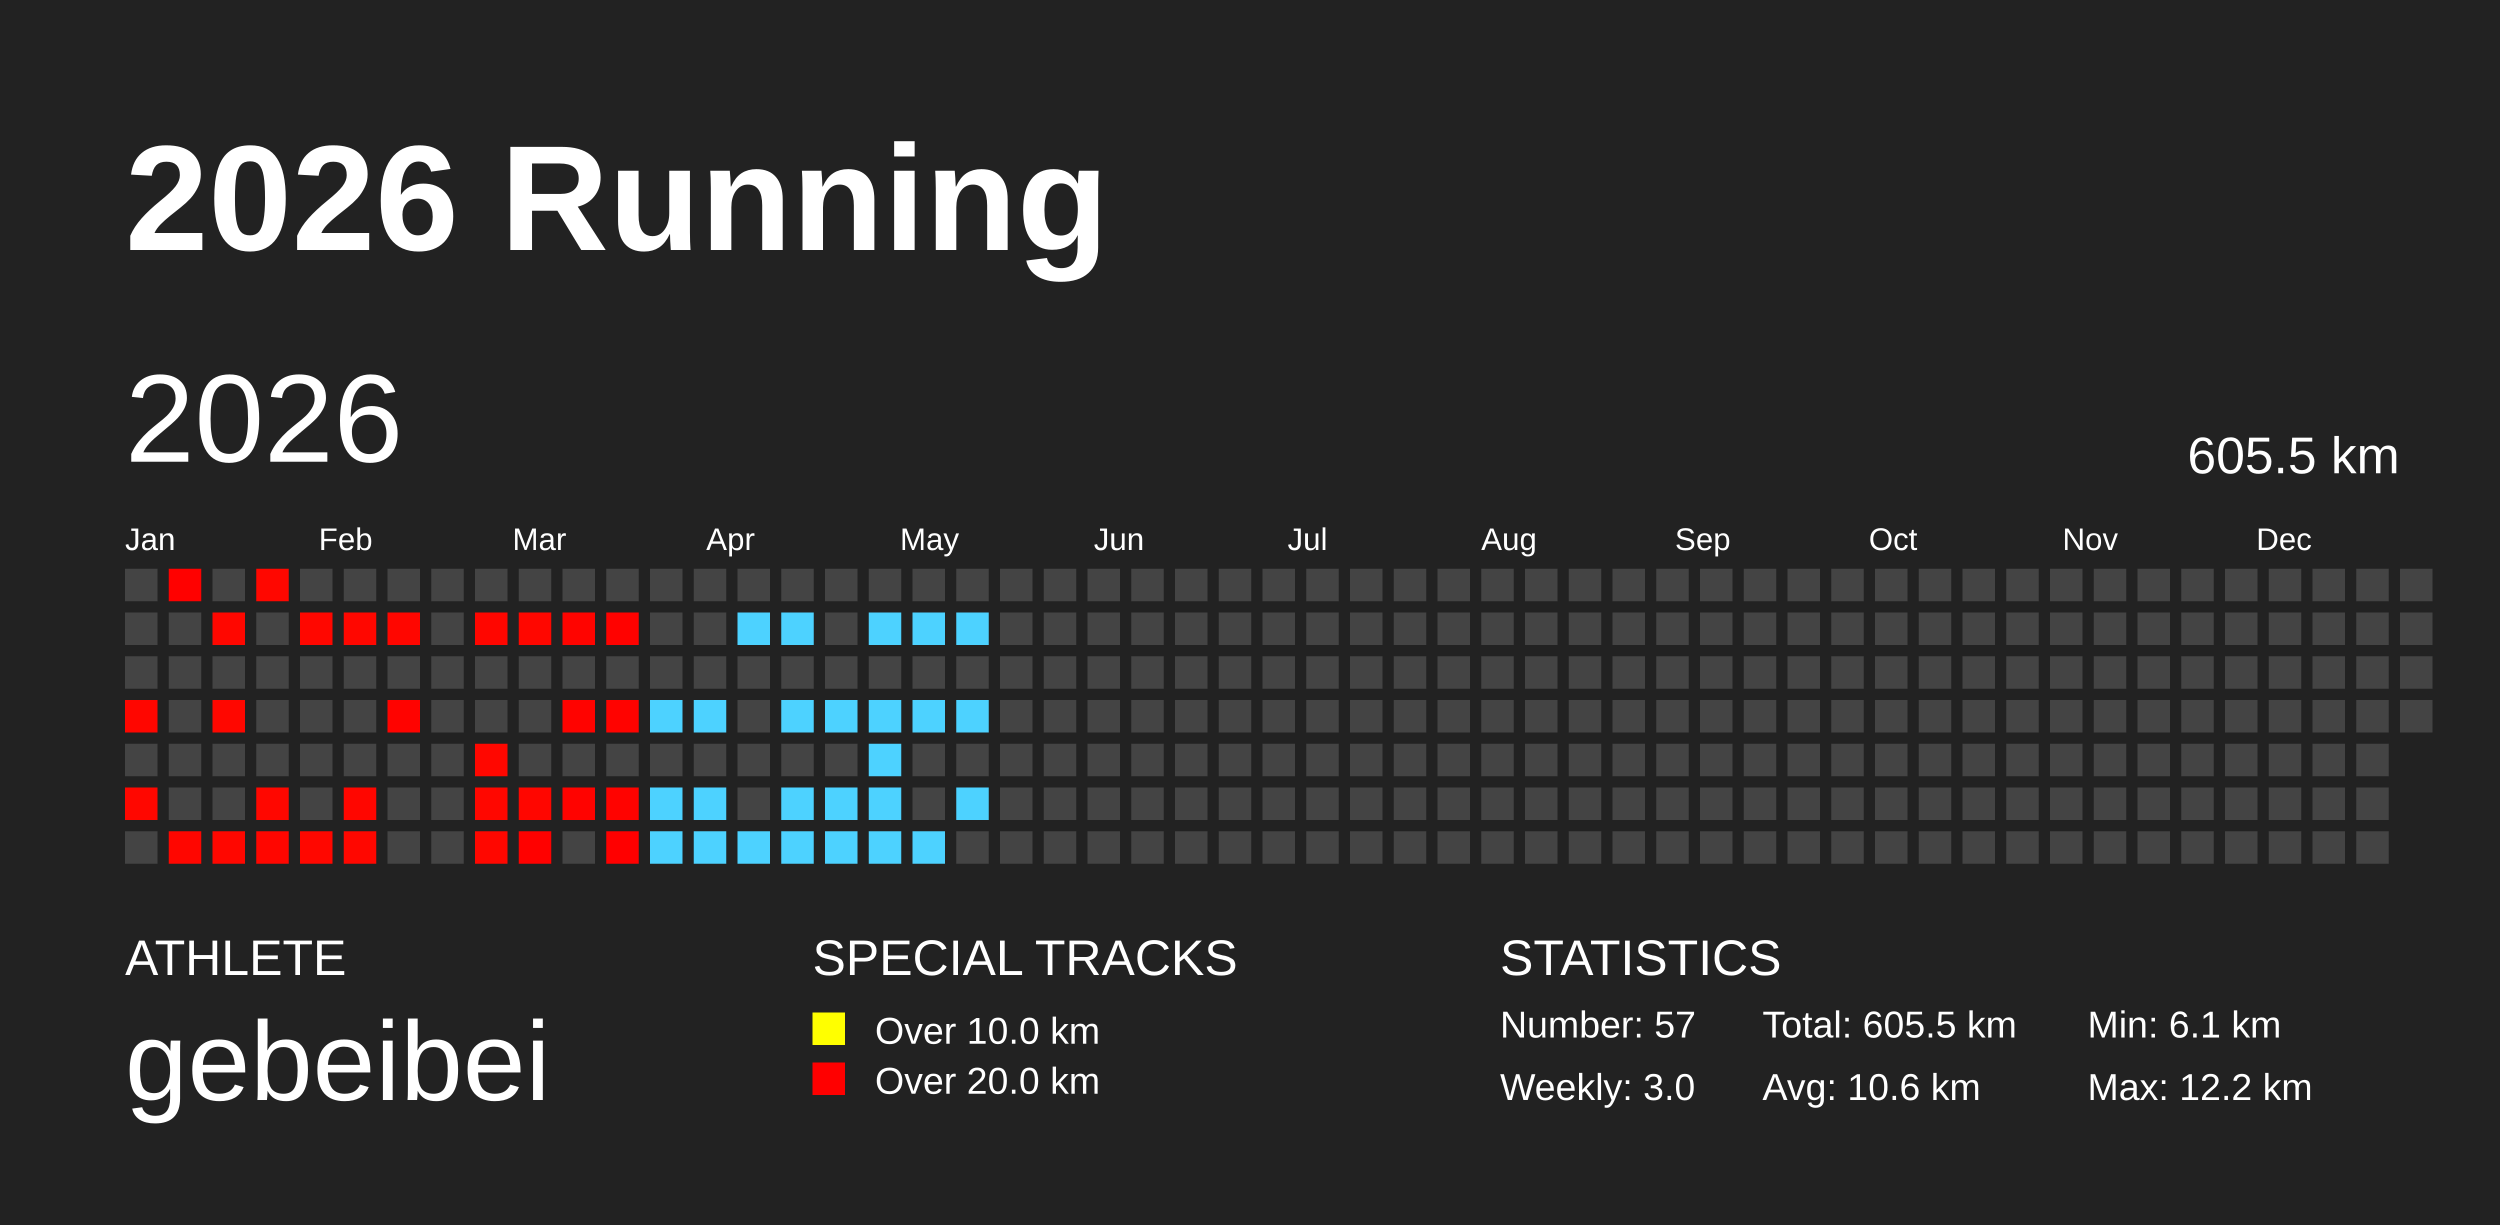
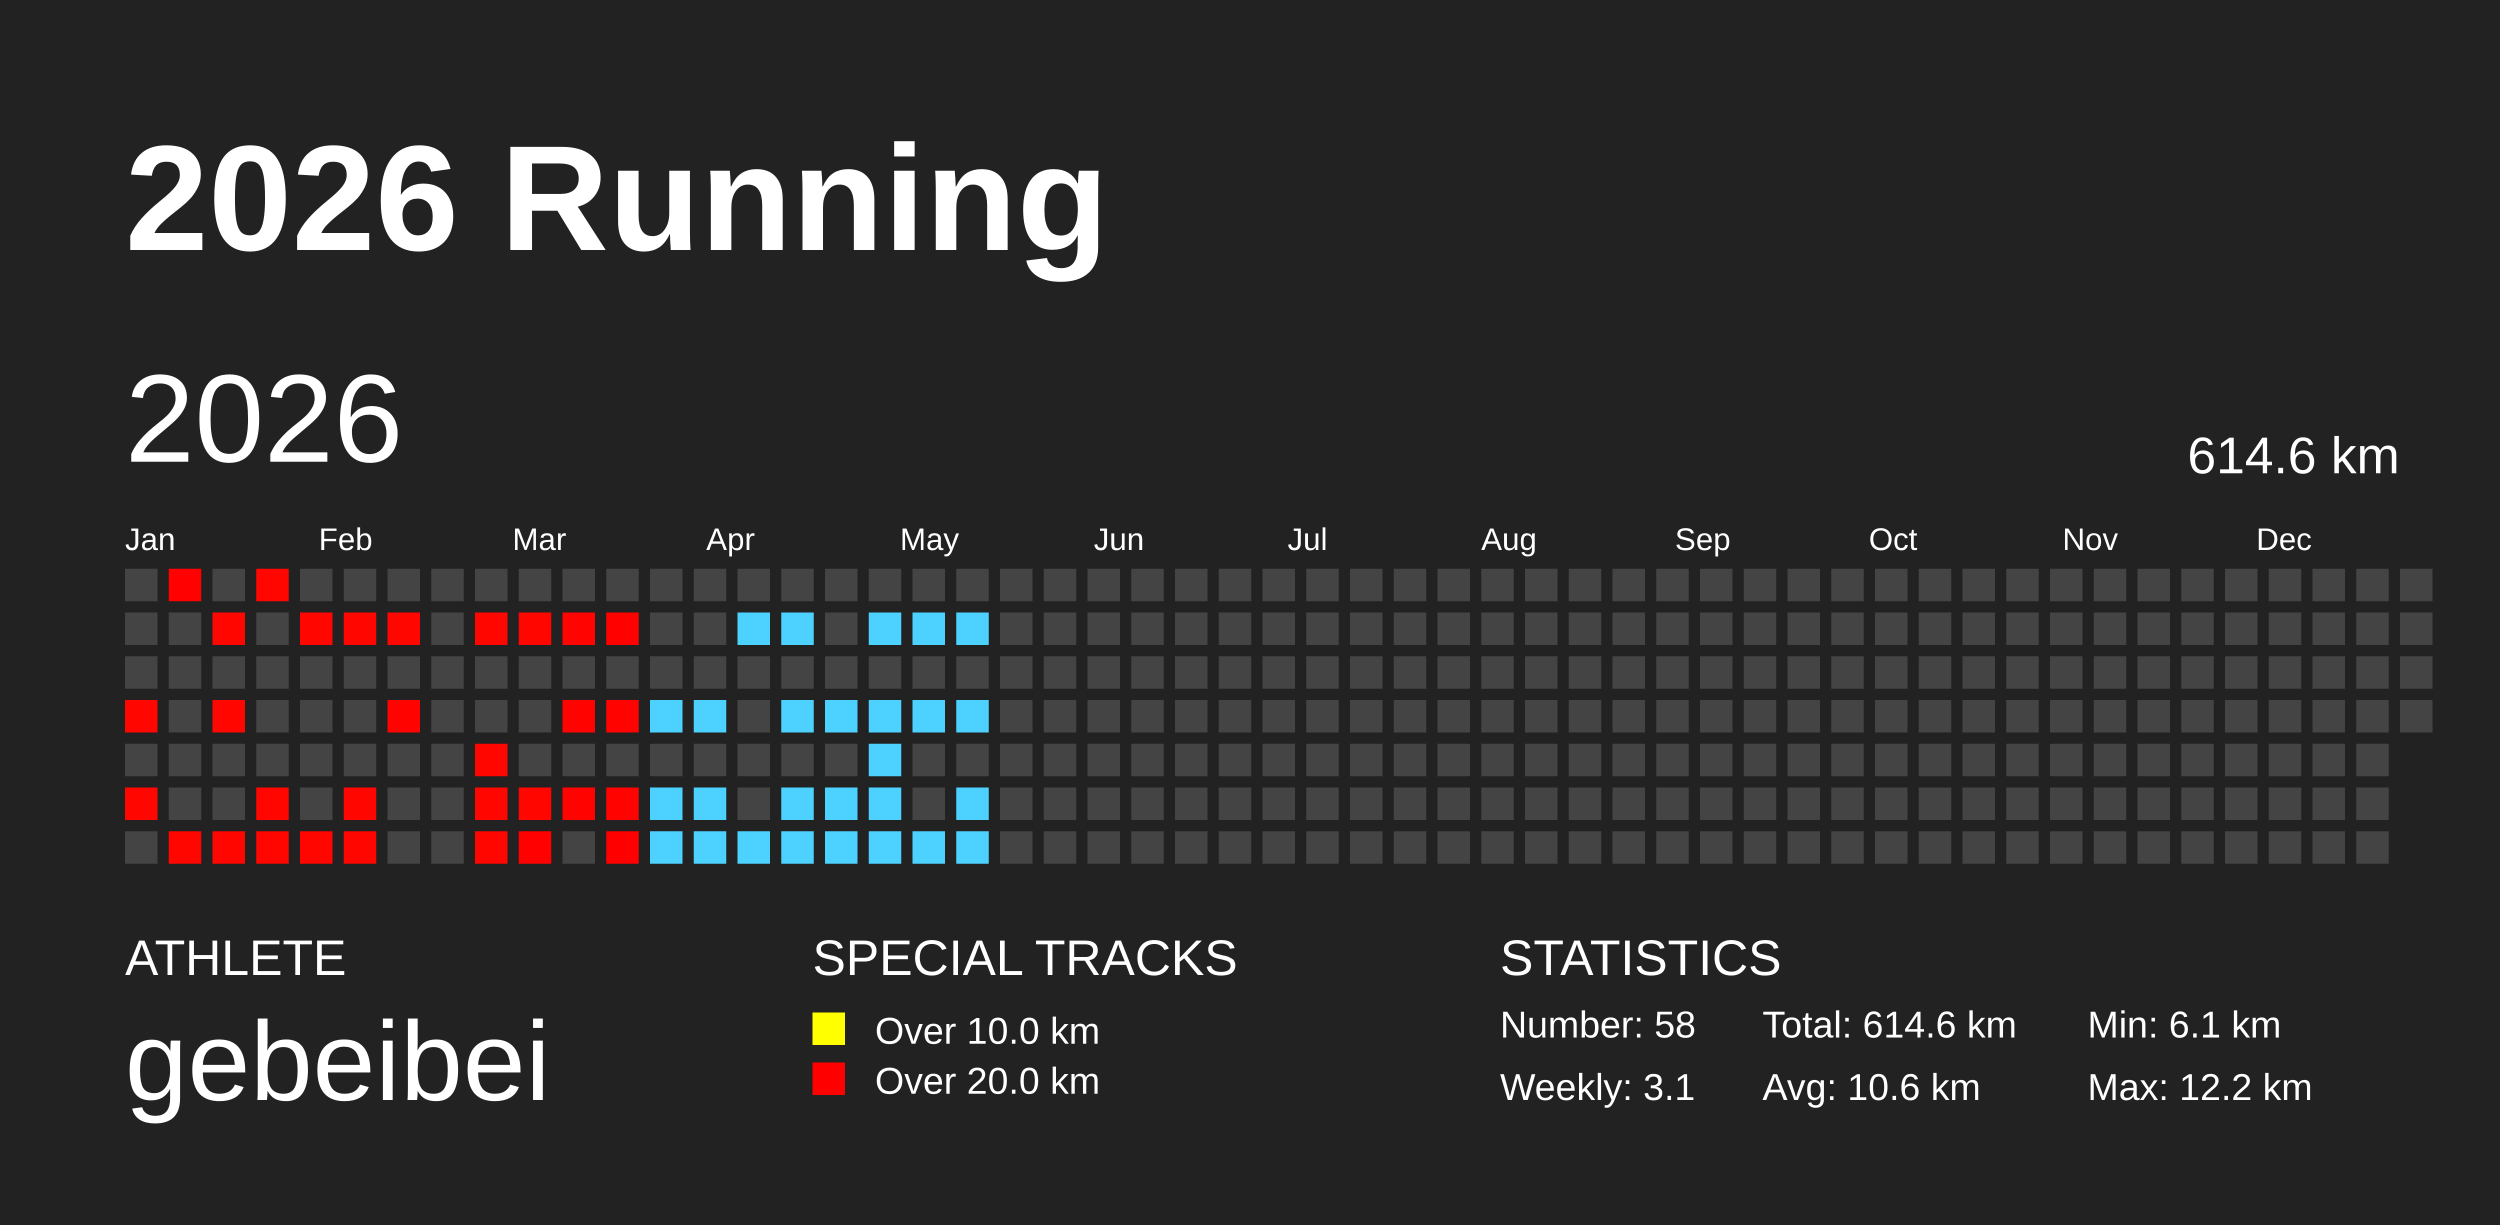
<svg xmlns="http://www.w3.org/2000/svg" baseProfile="full" height="98mm" version="1.1" viewBox="0,0,200,98" width="200mm">
  <defs />
  <rect fill="#222222" height="98" width="200" x="0" y="0" />
  <text fill="#FFFFFF" style="font-size:12px; font-family:Arial; font-weight:bold;" x="10" y="20">2026 Running</text>
  <text fill="#FFFFFF" style="font-size:4px; font-family:Arial" x="10" y="78">ATHLETE</text>
  <text fill="#FFFFFF" style="font-size:9px; font-family:Arial" x="10" y="88">gebeibei</text>
  <text fill="#FFFFFF" style="font-size:4px; font-family:Arial" x="65" y="78">SPECIAL TRACKS</text>
  <rect fill="yellow" height="2.6" width="2.6" x="65" y="81" />
  <text fill="#FFFFFF" style="font-size:3px; font-family:Arial" x="70" y="83.5">Over 10.0 km</text>
  <rect fill="red" height="2.6" width="2.6" x="65" y="85" />
  <text fill="#FFFFFF" style="font-size:3px; font-family:Arial" x="70" y="87.5">Over 20.0 km</text>
  <text fill="#FFFFFF" style="font-size:4px; font-family:Arial" x="120" y="78">STATISTICS</text>
-   <text fill="#FFFFFF" style="font-size:3px; font-family:Arial" x="120" y="83">Number: 57</text>
-   <text fill="#FFFFFF" style="font-size:3px; font-family:Arial" x="120" y="88">Weekly: 3.0</text>
-   <text fill="#FFFFFF" style="font-size:3px; font-family:Arial" x="141" y="83">Total: 605.5 km</text>
+   <text fill="#FFFFFF" style="font-size:3px; font-family:Arial" x="120" y="83">Number: 58</text>
+   <text fill="#FFFFFF" style="font-size:3px; font-family:Arial" x="120" y="88">Weekly: 3.1</text>
+   <text fill="#FFFFFF" style="font-size:3px; font-family:Arial" x="141" y="83">Total: 614.6 km</text>
  <text fill="#FFFFFF" style="font-size:3px; font-family:Arial" x="141" y="88">Avg: 10.6 km</text>
  <text fill="#FFFFFF" style="font-size:3px; font-family:Arial" x="167" y="83">Min: 6.1 km</text>
  <text fill="#FFFFFF" style="font-size:3px; font-family:Arial" x="167" y="88">Max: 12.2 km</text>
  <text dominant-baseline="hanging" fill="#FFFFFF" style="font-size:10.0px; font-family:Arial;" x="10" y="30">2026</text>
-   <text dominant-baseline="hanging" fill="#FFFFFF" style="font-size:4.125px; font-family:Arial;" x="175" y="35">605.5 km</text>
+   <text dominant-baseline="hanging" fill="#FFFFFF" style="font-size:4.125px; font-family:Arial;" x="175" y="35">614.6 km</text>
  <text fill="#FFFFFF" style="font-size:2.5px; font-family:Arial" x="10.0" y="44">Jan</text>
  <text fill="#FFFFFF" style="font-size:2.5px; font-family:Arial" x="25.5" y="44">Feb</text>
  <text fill="#FFFFFF" style="font-size:2.5px; font-family:Arial" x="41.0" y="44">Mar</text>
  <text fill="#FFFFFF" style="font-size:2.5px; font-family:Arial" x="56.5" y="44">Apr</text>
  <text fill="#FFFFFF" style="font-size:2.5px; font-family:Arial" x="72.0" y="44">May</text>
  <text fill="#FFFFFF" style="font-size:2.5px; font-family:Arial" x="87.5" y="44">Jun</text>
  <text fill="#FFFFFF" style="font-size:2.5px; font-family:Arial" x="103.0" y="44">Jul</text>
  <text fill="#FFFFFF" style="font-size:2.5px; font-family:Arial" x="118.5" y="44">Aug</text>
  <text fill="#FFFFFF" style="font-size:2.5px; font-family:Arial" x="134.0" y="44">Sep</text>
  <text fill="#FFFFFF" style="font-size:2.5px; font-family:Arial" x="149.5" y="44">Oct</text>
  <text fill="#FFFFFF" style="font-size:2.5px; font-family:Arial" x="165.0" y="44">Nov</text>
  <text fill="#FFFFFF" style="font-size:2.5px; font-family:Arial" x="180.5" y="44">Dec</text>
  <rect fill="#444444" height="2.6" width="2.6" x="10.0" y="45.5" />
  <rect fill="#444444" height="2.6" width="2.6" x="10.0" y="49.0" />
  <rect fill="#444444" height="2.6" width="2.6" x="10.0" y="52.5" />
  <rect fill="#ff0600" height="2.6" width="2.6" x="10.0" y="56.0" />
  <rect fill="#444444" height="2.6" width="2.6" x="10.0" y="59.5" />
  <rect fill="#ff0700" height="2.6" width="2.6" x="10.0" y="63.0" />
  <rect fill="#444444" height="2.6" width="2.6" x="10.0" y="66.5" />
  <rect fill="#ff0100" height="2.6" width="2.6" x="13.5" y="45.5" />
  <rect fill="#444444" height="2.6" width="2.6" x="13.5" y="49.0" />
  <rect fill="#444444" height="2.6" width="2.6" x="13.5" y="52.5" />
  <rect fill="#444444" height="2.6" width="2.6" x="13.5" y="56.0" />
  <rect fill="#444444" height="2.6" width="2.6" x="13.5" y="59.5" />
  <rect fill="#444444" height="2.6" width="2.6" x="13.5" y="63.0" />
  <rect fill="#ff0600" height="2.6" width="2.6" x="13.5" y="66.5" />
  <rect fill="#444444" height="2.6" width="2.6" x="17.0" y="45.5" />
  <rect fill="#ff0700" height="2.6" width="2.6" x="17.0" y="49.0" />
  <rect fill="#444444" height="2.6" width="2.6" x="17.0" y="52.5" />
  <rect fill="#ff0700" height="2.6" width="2.6" x="17.0" y="56.0" />
  <rect fill="#444444" height="2.6" width="2.6" x="17.0" y="59.5" />
  <rect fill="#444444" height="2.6" width="2.6" x="17.0" y="63.0" />
  <rect fill="#ff0700" height="2.6" width="2.6" x="17.0" y="66.5" />
  <rect fill="#ff0700" height="2.6" width="2.6" x="20.5" y="45.5" />
  <rect fill="#444444" height="2.6" width="2.6" x="20.5" y="49.0" />
  <rect fill="#444444" height="2.6" width="2.6" x="20.5" y="52.5" />
  <rect fill="#444444" height="2.6" width="2.6" x="20.5" y="56.0" />
  <rect fill="#444444" height="2.6" width="2.6" x="20.5" y="59.5" />
  <rect fill="#ff0700" height="2.6" width="2.6" x="20.5" y="63.0" />
  <rect fill="#ff0600" height="2.6" width="2.6" x="20.5" y="66.5" />
  <rect fill="#444444" height="2.6" width="2.6" x="24.0" y="45.5" />
  <rect fill="#ff0700" height="2.6" width="2.6" x="24.0" y="49.0" />
  <rect fill="#444444" height="2.6" width="2.6" x="24.0" y="52.5" />
  <rect fill="#444444" height="2.6" width="2.6" x="24.0" y="56.0" />
  <rect fill="#444444" height="2.6" width="2.6" x="24.0" y="59.5" />
  <rect fill="#444444" height="2.6" width="2.6" x="24.0" y="63.0" />
  <rect fill="#ff0700" height="2.6" width="2.6" x="24.0" y="66.5" />
  <rect fill="#444444" height="2.6" width="2.6" x="27.5" y="45.5" />
  <rect fill="#ff0700" height="2.6" width="2.6" x="27.5" y="49.0" />
  <rect fill="#444444" height="2.6" width="2.6" x="27.5" y="52.5" />
  <rect fill="#444444" height="2.6" width="2.6" x="27.5" y="56.0" />
  <rect fill="#444444" height="2.6" width="2.6" x="27.5" y="59.5" />
  <rect fill="#ff0600" height="2.6" width="2.6" x="27.5" y="63.0" />
  <rect fill="#ff0700" height="2.6" width="2.6" x="27.5" y="66.5" />
  <rect fill="#444444" height="2.6" width="2.6" x="31.0" y="45.5" />
  <rect fill="#ff0600" height="2.6" width="2.6" x="31.0" y="49.0" />
  <rect fill="#444444" height="2.6" width="2.6" x="31.0" y="52.5" />
  <rect fill="#ff0300" height="2.6" width="2.6" x="31.0" y="56.0" />
  <rect fill="#444444" height="2.6" width="2.6" x="31.0" y="59.5" />
  <rect fill="#444444" height="2.6" width="2.6" x="31.0" y="63.0" />
  <rect fill="#444444" height="2.6" width="2.6" x="31.0" y="66.5" />
  <rect fill="#444444" height="2.6" width="2.6" x="34.5" y="45.5" />
  <rect fill="#444444" height="2.6" width="2.6" x="34.5" y="49.0" />
  <rect fill="#444444" height="2.6" width="2.6" x="34.5" y="52.5" />
  <rect fill="#444444" height="2.6" width="2.6" x="34.5" y="56.0" />
  <rect fill="#444444" height="2.6" width="2.6" x="34.5" y="59.5" />
  <rect fill="#444444" height="2.6" width="2.6" x="34.5" y="63.0" />
  <rect fill="#444444" height="2.6" width="2.6" x="34.5" y="66.5" />
  <rect fill="#444444" height="2.6" width="2.6" x="38.0" y="45.5" />
  <rect fill="#ff0600" height="2.6" width="2.6" x="38.0" y="49.0" />
  <rect fill="#444444" height="2.6" width="2.6" x="38.0" y="52.5" />
  <rect fill="#444444" height="2.6" width="2.6" x="38.0" y="56.0" />
  <rect fill="#ff0700" height="2.6" width="2.6" x="38.0" y="59.5" />
  <rect fill="#ff0700" height="2.6" width="2.6" x="38.0" y="63.0" />
  <rect fill="#ff0700" height="2.6" width="2.6" x="38.0" y="66.5" />
  <rect fill="#444444" height="2.6" width="2.6" x="41.5" y="45.5" />
  <rect fill="#ff0700" height="2.6" width="2.6" x="41.5" y="49.0" />
  <rect fill="#444444" height="2.6" width="2.6" x="41.5" y="52.5" />
  <rect fill="#444444" height="2.6" width="2.6" x="41.5" y="56.0" />
  <rect fill="#444444" height="2.6" width="2.6" x="41.5" y="59.5" />
  <rect fill="#ff0600" height="2.6" width="2.6" x="41.5" y="63.0" />
  <rect fill="#ff0100" height="2.6" width="2.6" x="41.5" y="66.5" />
  <rect fill="#444444" height="2.6" width="2.6" x="45.0" y="45.5" />
  <rect fill="#ff0400" height="2.6" width="2.6" x="45.0" y="49.0" />
  <rect fill="#444444" height="2.6" width="2.6" x="45.0" y="52.5" />
  <rect fill="#ff0300" height="2.6" width="2.6" x="45.0" y="56.0" />
  <rect fill="#444444" height="2.6" width="2.6" x="45.0" y="59.5" />
  <rect fill="#ff0300" height="2.6" width="2.6" x="45.0" y="63.0" />
  <rect fill="#444444" height="2.6" width="2.6" x="45.0" y="66.5" />
  <rect fill="#444444" height="2.6" width="2.6" x="48.5" y="45.5" />
  <rect fill="#ff0200" height="2.6" width="2.6" x="48.5" y="49.0" />
  <rect fill="#444444" height="2.6" width="2.6" x="48.5" y="52.5" />
  <rect fill="#ff0300" height="2.6" width="2.6" x="48.5" y="56.0" />
  <rect fill="#444444" height="2.6" width="2.6" x="48.5" y="59.5" />
  <rect fill="#ff0300" height="2.6" width="2.6" x="48.5" y="63.0" />
  <rect fill="#ff0000" height="2.6" width="2.6" x="48.5" y="66.5" />
  <rect fill="#444444" height="2.6" width="2.6" x="52.0" y="45.5" />
  <rect fill="#444444" height="2.6" width="2.6" x="52.0" y="49.0" />
  <rect fill="#444444" height="2.6" width="2.6" x="52.0" y="52.5" />
  <rect fill="#4dd2ff" height="2.6" width="2.6" x="52.0" y="56.0" />
  <rect fill="#444444" height="2.6" width="2.6" x="52.0" y="59.5" />
  <rect fill="#4dd2ff" height="2.6" width="2.6" x="52.0" y="63.0" />
  <rect fill="#4dd2ff" height="2.6" width="2.6" x="52.0" y="66.5" />
  <rect fill="#444444" height="2.6" width="2.6" x="55.5" y="45.5" />
  <rect fill="#444444" height="2.6" width="2.6" x="55.5" y="49.0" />
  <rect fill="#444444" height="2.6" width="2.6" x="55.5" y="52.5" />
  <rect fill="#4dd2ff" height="2.6" width="2.6" x="55.5" y="56.0" />
  <rect fill="#444444" height="2.6" width="2.6" x="55.5" y="59.5" />
  <rect fill="#4dd2ff" height="2.6" width="2.6" x="55.5" y="63.0" />
  <rect fill="#4dd2ff" height="2.6" width="2.6" x="55.5" y="66.5" />
  <rect fill="#444444" height="2.6" width="2.6" x="59.0" y="45.5" />
  <rect fill="#4dd2ff" height="2.6" width="2.6" x="59.0" y="49.0" />
  <rect fill="#444444" height="2.6" width="2.6" x="59.0" y="52.5" />
  <rect fill="#444444" height="2.6" width="2.6" x="59.0" y="56.0" />
  <rect fill="#444444" height="2.6" width="2.6" x="59.0" y="59.5" />
  <rect fill="#444444" height="2.6" width="2.6" x="59.0" y="63.0" />
  <rect fill="#4dd2ff" height="2.6" width="2.6" x="59.0" y="66.5" />
  <rect fill="#444444" height="2.6" width="2.6" x="62.5" y="45.5" />
  <rect fill="#4dd2ff" height="2.6" width="2.6" x="62.5" y="49.0" />
  <rect fill="#444444" height="2.6" width="2.6" x="62.5" y="52.5" />
  <rect fill="#4dd2ff" height="2.6" width="2.6" x="62.5" y="56.0" />
  <rect fill="#444444" height="2.6" width="2.6" x="62.5" y="59.5" />
  <rect fill="#4dd2ff" height="2.6" width="2.6" x="62.5" y="63.0" />
  <rect fill="#4dd2ff" height="2.6" width="2.6" x="62.5" y="66.5" />
  <rect fill="#444444" height="2.6" width="2.6" x="66.0" y="45.5" />
  <rect fill="#444444" height="2.6" width="2.6" x="66.0" y="49.0" />
  <rect fill="#444444" height="2.6" width="2.6" x="66.0" y="52.5" />
  <rect fill="#4dd2ff" height="2.6" width="2.6" x="66.0" y="56.0" />
  <rect fill="#444444" height="2.6" width="2.6" x="66.0" y="59.5" />
  <rect fill="#4dd2ff" height="2.6" width="2.6" x="66.0" y="63.0" />
  <rect fill="#4dd2ff" height="2.6" width="2.6" x="66.0" y="66.5" />
  <rect fill="#444444" height="2.6" width="2.6" x="69.5" y="45.5" />
  <rect fill="#4dd2ff" height="2.6" width="2.6" x="69.5" y="49.0" />
  <rect fill="#444444" height="2.6" width="2.6" x="69.5" y="52.5" />
  <rect fill="#4dd2ff" height="2.6" width="2.6" x="69.5" y="56.0" />
  <rect fill="#4dd2ff" height="2.6" width="2.6" x="69.5" y="59.5" />
  <rect fill="#4dd2ff" height="2.6" width="2.6" x="69.5" y="63.0" />
  <rect fill="#4dd2ff" height="2.6" width="2.6" x="69.5" y="66.5" />
  <rect fill="#444444" height="2.6" width="2.6" x="73.0" y="45.5" />
  <rect fill="#4dd2ff" height="2.6" width="2.6" x="73.0" y="49.0" />
  <rect fill="#444444" height="2.6" width="2.6" x="73.0" y="52.5" />
  <rect fill="#4dd2ff" height="2.6" width="2.6" x="73.0" y="56.0" />
  <rect fill="#444444" height="2.6" width="2.6" x="73.0" y="59.5" />
  <rect fill="#444444" height="2.6" width="2.6" x="73.0" y="63.0" />
  <rect fill="#4dd2ff" height="2.6" width="2.6" x="73.0" y="66.5" />
  <rect fill="#444444" height="2.6" width="2.6" x="76.5" y="45.5" />
  <rect fill="#4dd2ff" height="2.6" width="2.6" x="76.5" y="49.0" />
  <rect fill="#444444" height="2.6" width="2.6" x="76.5" y="52.5" />
  <rect fill="#4dd2ff" height="2.6" width="2.6" x="76.5" y="56.0" />
  <rect fill="#444444" height="2.6" width="2.6" x="76.5" y="59.5" />
  <rect fill="#4dd2ff" height="2.6" width="2.6" x="76.5" y="63.0" />
-   <rect fill="#444444" height="2.6" width="2.6" x="76.5" y="66.5" />
+   <rect fill="#4dd2ff" height="2.6" width="2.6" x="76.5" y="66.5" />
  <rect fill="#444444" height="2.6" width="2.6" x="80.0" y="45.5" />
  <rect fill="#444444" height="2.6" width="2.6" x="80.0" y="49.0" />
  <rect fill="#444444" height="2.6" width="2.6" x="80.0" y="52.5" />
  <rect fill="#444444" height="2.6" width="2.6" x="80.0" y="56.0" />
  <rect fill="#444444" height="2.6" width="2.6" x="80.0" y="59.5" />
  <rect fill="#444444" height="2.6" width="2.6" x="80.0" y="63.0" />
  <rect fill="#444444" height="2.6" width="2.6" x="80.0" y="66.5" />
  <rect fill="#444444" height="2.6" width="2.6" x="83.5" y="45.5" />
  <rect fill="#444444" height="2.6" width="2.6" x="83.5" y="49.0" />
  <rect fill="#444444" height="2.6" width="2.6" x="83.5" y="52.5" />
  <rect fill="#444444" height="2.6" width="2.6" x="83.5" y="56.0" />
  <rect fill="#444444" height="2.6" width="2.6" x="83.5" y="59.5" />
  <rect fill="#444444" height="2.6" width="2.6" x="83.5" y="63.0" />
  <rect fill="#444444" height="2.6" width="2.6" x="83.5" y="66.5" />
  <rect fill="#444444" height="2.6" width="2.6" x="87.0" y="45.5" />
  <rect fill="#444444" height="2.6" width="2.6" x="87.0" y="49.0" />
  <rect fill="#444444" height="2.6" width="2.6" x="87.0" y="52.5" />
  <rect fill="#444444" height="2.6" width="2.6" x="87.0" y="56.0" />
  <rect fill="#444444" height="2.6" width="2.6" x="87.0" y="59.5" />
  <rect fill="#444444" height="2.6" width="2.6" x="87.0" y="63.0" />
  <rect fill="#444444" height="2.6" width="2.6" x="87.0" y="66.5" />
  <rect fill="#444444" height="2.6" width="2.6" x="90.5" y="45.5" />
  <rect fill="#444444" height="2.6" width="2.6" x="90.5" y="49.0" />
  <rect fill="#444444" height="2.6" width="2.6" x="90.5" y="52.5" />
  <rect fill="#444444" height="2.6" width="2.6" x="90.5" y="56.0" />
  <rect fill="#444444" height="2.6" width="2.6" x="90.5" y="59.5" />
  <rect fill="#444444" height="2.6" width="2.6" x="90.5" y="63.0" />
  <rect fill="#444444" height="2.6" width="2.6" x="90.5" y="66.5" />
  <rect fill="#444444" height="2.6" width="2.6" x="94.0" y="45.5" />
  <rect fill="#444444" height="2.6" width="2.6" x="94.0" y="49.0" />
  <rect fill="#444444" height="2.6" width="2.6" x="94.0" y="52.5" />
  <rect fill="#444444" height="2.6" width="2.6" x="94.0" y="56.0" />
  <rect fill="#444444" height="2.6" width="2.6" x="94.0" y="59.5" />
  <rect fill="#444444" height="2.6" width="2.6" x="94.0" y="63.0" />
  <rect fill="#444444" height="2.6" width="2.6" x="94.0" y="66.5" />
  <rect fill="#444444" height="2.6" width="2.6" x="97.5" y="45.5" />
  <rect fill="#444444" height="2.6" width="2.6" x="97.5" y="49.0" />
  <rect fill="#444444" height="2.6" width="2.6" x="97.5" y="52.5" />
  <rect fill="#444444" height="2.6" width="2.6" x="97.5" y="56.0" />
  <rect fill="#444444" height="2.6" width="2.6" x="97.5" y="59.5" />
  <rect fill="#444444" height="2.6" width="2.6" x="97.5" y="63.0" />
  <rect fill="#444444" height="2.6" width="2.6" x="97.5" y="66.5" />
  <rect fill="#444444" height="2.6" width="2.6" x="101.0" y="45.5" />
  <rect fill="#444444" height="2.6" width="2.6" x="101.0" y="49.0" />
  <rect fill="#444444" height="2.6" width="2.6" x="101.0" y="52.5" />
  <rect fill="#444444" height="2.6" width="2.6" x="101.0" y="56.0" />
  <rect fill="#444444" height="2.6" width="2.6" x="101.0" y="59.5" />
  <rect fill="#444444" height="2.6" width="2.6" x="101.0" y="63.0" />
  <rect fill="#444444" height="2.6" width="2.6" x="101.0" y="66.5" />
  <rect fill="#444444" height="2.6" width="2.6" x="104.5" y="45.5" />
  <rect fill="#444444" height="2.6" width="2.6" x="104.5" y="49.0" />
  <rect fill="#444444" height="2.6" width="2.6" x="104.5" y="52.5" />
  <rect fill="#444444" height="2.6" width="2.6" x="104.5" y="56.0" />
  <rect fill="#444444" height="2.6" width="2.6" x="104.5" y="59.5" />
  <rect fill="#444444" height="2.6" width="2.6" x="104.5" y="63.0" />
  <rect fill="#444444" height="2.6" width="2.6" x="104.5" y="66.5" />
  <rect fill="#444444" height="2.6" width="2.6" x="108.0" y="45.5" />
  <rect fill="#444444" height="2.6" width="2.6" x="108.0" y="49.0" />
  <rect fill="#444444" height="2.6" width="2.6" x="108.0" y="52.5" />
  <rect fill="#444444" height="2.6" width="2.6" x="108.0" y="56.0" />
  <rect fill="#444444" height="2.6" width="2.6" x="108.0" y="59.5" />
  <rect fill="#444444" height="2.6" width="2.6" x="108.0" y="63.0" />
  <rect fill="#444444" height="2.6" width="2.6" x="108.0" y="66.5" />
  <rect fill="#444444" height="2.6" width="2.6" x="111.5" y="45.5" />
  <rect fill="#444444" height="2.6" width="2.6" x="111.5" y="49.0" />
  <rect fill="#444444" height="2.6" width="2.6" x="111.5" y="52.5" />
  <rect fill="#444444" height="2.6" width="2.6" x="111.5" y="56.0" />
  <rect fill="#444444" height="2.6" width="2.6" x="111.5" y="59.5" />
  <rect fill="#444444" height="2.6" width="2.6" x="111.5" y="63.0" />
  <rect fill="#444444" height="2.6" width="2.6" x="111.5" y="66.5" />
  <rect fill="#444444" height="2.6" width="2.6" x="115.0" y="45.5" />
  <rect fill="#444444" height="2.6" width="2.6" x="115.0" y="49.0" />
  <rect fill="#444444" height="2.6" width="2.6" x="115.0" y="52.5" />
  <rect fill="#444444" height="2.6" width="2.6" x="115.0" y="56.0" />
  <rect fill="#444444" height="2.6" width="2.6" x="115.0" y="59.5" />
  <rect fill="#444444" height="2.6" width="2.6" x="115.0" y="63.0" />
  <rect fill="#444444" height="2.6" width="2.6" x="115.0" y="66.5" />
  <rect fill="#444444" height="2.6" width="2.6" x="118.5" y="45.5" />
  <rect fill="#444444" height="2.6" width="2.6" x="118.5" y="49.0" />
  <rect fill="#444444" height="2.6" width="2.6" x="118.5" y="52.5" />
  <rect fill="#444444" height="2.6" width="2.6" x="118.5" y="56.0" />
  <rect fill="#444444" height="2.6" width="2.6" x="118.5" y="59.5" />
  <rect fill="#444444" height="2.6" width="2.6" x="118.5" y="63.0" />
  <rect fill="#444444" height="2.6" width="2.6" x="118.5" y="66.5" />
  <rect fill="#444444" height="2.6" width="2.6" x="122.0" y="45.5" />
  <rect fill="#444444" height="2.6" width="2.6" x="122.0" y="49.0" />
  <rect fill="#444444" height="2.6" width="2.6" x="122.0" y="52.5" />
  <rect fill="#444444" height="2.6" width="2.6" x="122.0" y="56.0" />
  <rect fill="#444444" height="2.6" width="2.6" x="122.0" y="59.5" />
  <rect fill="#444444" height="2.6" width="2.6" x="122.0" y="63.0" />
  <rect fill="#444444" height="2.6" width="2.6" x="122.0" y="66.5" />
  <rect fill="#444444" height="2.6" width="2.6" x="125.5" y="45.5" />
  <rect fill="#444444" height="2.6" width="2.6" x="125.5" y="49.0" />
  <rect fill="#444444" height="2.6" width="2.6" x="125.5" y="52.5" />
  <rect fill="#444444" height="2.6" width="2.6" x="125.5" y="56.0" />
  <rect fill="#444444" height="2.6" width="2.6" x="125.5" y="59.5" />
  <rect fill="#444444" height="2.6" width="2.6" x="125.5" y="63.0" />
  <rect fill="#444444" height="2.6" width="2.6" x="125.5" y="66.5" />
  <rect fill="#444444" height="2.6" width="2.6" x="129.0" y="45.5" />
  <rect fill="#444444" height="2.6" width="2.6" x="129.0" y="49.0" />
  <rect fill="#444444" height="2.6" width="2.6" x="129.0" y="52.5" />
  <rect fill="#444444" height="2.6" width="2.6" x="129.0" y="56.0" />
  <rect fill="#444444" height="2.6" width="2.6" x="129.0" y="59.5" />
  <rect fill="#444444" height="2.6" width="2.6" x="129.0" y="63.0" />
  <rect fill="#444444" height="2.6" width="2.6" x="129.0" y="66.5" />
  <rect fill="#444444" height="2.6" width="2.6" x="132.5" y="45.5" />
  <rect fill="#444444" height="2.6" width="2.6" x="132.5" y="49.0" />
  <rect fill="#444444" height="2.6" width="2.6" x="132.5" y="52.5" />
  <rect fill="#444444" height="2.6" width="2.6" x="132.5" y="56.0" />
  <rect fill="#444444" height="2.6" width="2.6" x="132.5" y="59.5" />
  <rect fill="#444444" height="2.6" width="2.6" x="132.5" y="63.0" />
  <rect fill="#444444" height="2.6" width="2.6" x="132.5" y="66.5" />
  <rect fill="#444444" height="2.6" width="2.6" x="136.0" y="45.5" />
  <rect fill="#444444" height="2.6" width="2.6" x="136.0" y="49.0" />
  <rect fill="#444444" height="2.6" width="2.6" x="136.0" y="52.5" />
  <rect fill="#444444" height="2.6" width="2.6" x="136.0" y="56.0" />
  <rect fill="#444444" height="2.6" width="2.6" x="136.0" y="59.5" />
  <rect fill="#444444" height="2.6" width="2.6" x="136.0" y="63.0" />
  <rect fill="#444444" height="2.6" width="2.6" x="136.0" y="66.5" />
  <rect fill="#444444" height="2.6" width="2.6" x="139.5" y="45.5" />
  <rect fill="#444444" height="2.6" width="2.6" x="139.5" y="49.0" />
  <rect fill="#444444" height="2.6" width="2.6" x="139.5" y="52.5" />
  <rect fill="#444444" height="2.6" width="2.6" x="139.5" y="56.0" />
  <rect fill="#444444" height="2.6" width="2.6" x="139.5" y="59.5" />
  <rect fill="#444444" height="2.6" width="2.6" x="139.5" y="63.0" />
  <rect fill="#444444" height="2.6" width="2.6" x="139.5" y="66.5" />
  <rect fill="#444444" height="2.6" width="2.6" x="143.0" y="45.5" />
  <rect fill="#444444" height="2.6" width="2.6" x="143.0" y="49.0" />
  <rect fill="#444444" height="2.6" width="2.6" x="143.0" y="52.5" />
  <rect fill="#444444" height="2.6" width="2.6" x="143.0" y="56.0" />
  <rect fill="#444444" height="2.6" width="2.6" x="143.0" y="59.5" />
  <rect fill="#444444" height="2.6" width="2.6" x="143.0" y="63.0" />
  <rect fill="#444444" height="2.6" width="2.6" x="143.0" y="66.5" />
  <rect fill="#444444" height="2.6" width="2.6" x="146.5" y="45.5" />
  <rect fill="#444444" height="2.6" width="2.6" x="146.5" y="49.0" />
  <rect fill="#444444" height="2.6" width="2.6" x="146.5" y="52.5" />
  <rect fill="#444444" height="2.6" width="2.6" x="146.5" y="56.0" />
  <rect fill="#444444" height="2.6" width="2.6" x="146.5" y="59.5" />
  <rect fill="#444444" height="2.6" width="2.6" x="146.5" y="63.0" />
  <rect fill="#444444" height="2.6" width="2.6" x="146.5" y="66.5" />
  <rect fill="#444444" height="2.6" width="2.6" x="150.0" y="45.5" />
  <rect fill="#444444" height="2.6" width="2.6" x="150.0" y="49.0" />
  <rect fill="#444444" height="2.6" width="2.6" x="150.0" y="52.5" />
  <rect fill="#444444" height="2.6" width="2.6" x="150.0" y="56.0" />
  <rect fill="#444444" height="2.6" width="2.6" x="150.0" y="59.5" />
  <rect fill="#444444" height="2.6" width="2.6" x="150.0" y="63.0" />
  <rect fill="#444444" height="2.6" width="2.6" x="150.0" y="66.5" />
  <rect fill="#444444" height="2.6" width="2.6" x="153.5" y="45.5" />
  <rect fill="#444444" height="2.6" width="2.6" x="153.5" y="49.0" />
  <rect fill="#444444" height="2.6" width="2.6" x="153.5" y="52.5" />
  <rect fill="#444444" height="2.6" width="2.6" x="153.5" y="56.0" />
  <rect fill="#444444" height="2.6" width="2.6" x="153.5" y="59.5" />
  <rect fill="#444444" height="2.6" width="2.6" x="153.5" y="63.0" />
  <rect fill="#444444" height="2.6" width="2.6" x="153.5" y="66.5" />
  <rect fill="#444444" height="2.6" width="2.6" x="157.0" y="45.5" />
  <rect fill="#444444" height="2.6" width="2.6" x="157.0" y="49.0" />
  <rect fill="#444444" height="2.6" width="2.6" x="157.0" y="52.5" />
  <rect fill="#444444" height="2.6" width="2.6" x="157.0" y="56.0" />
  <rect fill="#444444" height="2.6" width="2.6" x="157.0" y="59.5" />
  <rect fill="#444444" height="2.6" width="2.6" x="157.0" y="63.0" />
  <rect fill="#444444" height="2.6" width="2.6" x="157.0" y="66.5" />
  <rect fill="#444444" height="2.6" width="2.6" x="160.5" y="45.5" />
  <rect fill="#444444" height="2.6" width="2.6" x="160.5" y="49.0" />
  <rect fill="#444444" height="2.6" width="2.6" x="160.5" y="52.5" />
  <rect fill="#444444" height="2.6" width="2.6" x="160.5" y="56.0" />
  <rect fill="#444444" height="2.6" width="2.6" x="160.5" y="59.5" />
  <rect fill="#444444" height="2.6" width="2.6" x="160.5" y="63.0" />
  <rect fill="#444444" height="2.6" width="2.6" x="160.5" y="66.5" />
  <rect fill="#444444" height="2.6" width="2.6" x="164.0" y="45.5" />
  <rect fill="#444444" height="2.6" width="2.6" x="164.0" y="49.0" />
  <rect fill="#444444" height="2.6" width="2.6" x="164.0" y="52.5" />
  <rect fill="#444444" height="2.6" width="2.6" x="164.0" y="56.0" />
  <rect fill="#444444" height="2.6" width="2.6" x="164.0" y="59.5" />
  <rect fill="#444444" height="2.6" width="2.6" x="164.0" y="63.0" />
  <rect fill="#444444" height="2.6" width="2.6" x="164.0" y="66.5" />
  <rect fill="#444444" height="2.6" width="2.6" x="167.5" y="45.5" />
  <rect fill="#444444" height="2.6" width="2.6" x="167.5" y="49.0" />
  <rect fill="#444444" height="2.6" width="2.6" x="167.5" y="52.5" />
  <rect fill="#444444" height="2.6" width="2.6" x="167.5" y="56.0" />
  <rect fill="#444444" height="2.6" width="2.6" x="167.5" y="59.5" />
  <rect fill="#444444" height="2.6" width="2.6" x="167.5" y="63.0" />
  <rect fill="#444444" height="2.6" width="2.6" x="167.5" y="66.5" />
  <rect fill="#444444" height="2.6" width="2.6" x="171.0" y="45.5" />
  <rect fill="#444444" height="2.6" width="2.6" x="171.0" y="49.0" />
  <rect fill="#444444" height="2.6" width="2.6" x="171.0" y="52.5" />
  <rect fill="#444444" height="2.6" width="2.6" x="171.0" y="56.0" />
  <rect fill="#444444" height="2.6" width="2.6" x="171.0" y="59.5" />
  <rect fill="#444444" height="2.6" width="2.6" x="171.0" y="63.0" />
  <rect fill="#444444" height="2.6" width="2.6" x="171.0" y="66.5" />
  <rect fill="#444444" height="2.6" width="2.6" x="174.5" y="45.5" />
  <rect fill="#444444" height="2.6" width="2.6" x="174.5" y="49.0" />
  <rect fill="#444444" height="2.6" width="2.6" x="174.5" y="52.5" />
  <rect fill="#444444" height="2.6" width="2.6" x="174.5" y="56.0" />
  <rect fill="#444444" height="2.6" width="2.6" x="174.5" y="59.5" />
  <rect fill="#444444" height="2.6" width="2.6" x="174.5" y="63.0" />
  <rect fill="#444444" height="2.6" width="2.6" x="174.5" y="66.5" />
  <rect fill="#444444" height="2.6" width="2.6" x="178.0" y="45.5" />
  <rect fill="#444444" height="2.6" width="2.6" x="178.0" y="49.0" />
  <rect fill="#444444" height="2.6" width="2.6" x="178.0" y="52.5" />
  <rect fill="#444444" height="2.6" width="2.6" x="178.0" y="56.0" />
  <rect fill="#444444" height="2.6" width="2.6" x="178.0" y="59.5" />
  <rect fill="#444444" height="2.6" width="2.6" x="178.0" y="63.0" />
  <rect fill="#444444" height="2.6" width="2.6" x="178.0" y="66.5" />
  <rect fill="#444444" height="2.6" width="2.6" x="181.5" y="45.5" />
  <rect fill="#444444" height="2.6" width="2.6" x="181.5" y="49.0" />
  <rect fill="#444444" height="2.6" width="2.6" x="181.5" y="52.5" />
  <rect fill="#444444" height="2.6" width="2.6" x="181.5" y="56.0" />
  <rect fill="#444444" height="2.6" width="2.6" x="181.5" y="59.5" />
  <rect fill="#444444" height="2.6" width="2.6" x="181.5" y="63.0" />
  <rect fill="#444444" height="2.6" width="2.6" x="181.5" y="66.5" />
  <rect fill="#444444" height="2.6" width="2.6" x="185.0" y="45.5" />
  <rect fill="#444444" height="2.6" width="2.6" x="185.0" y="49.0" />
  <rect fill="#444444" height="2.6" width="2.6" x="185.0" y="52.5" />
  <rect fill="#444444" height="2.6" width="2.6" x="185.0" y="56.0" />
  <rect fill="#444444" height="2.6" width="2.6" x="185.0" y="59.5" />
  <rect fill="#444444" height="2.6" width="2.6" x="185.0" y="63.0" />
  <rect fill="#444444" height="2.6" width="2.6" x="185.0" y="66.5" />
  <rect fill="#444444" height="2.6" width="2.6" x="188.5" y="45.5" />
  <rect fill="#444444" height="2.6" width="2.6" x="188.5" y="49.0" />
  <rect fill="#444444" height="2.6" width="2.6" x="188.5" y="52.5" />
  <rect fill="#444444" height="2.6" width="2.6" x="188.5" y="56.0" />
  <rect fill="#444444" height="2.6" width="2.6" x="188.5" y="59.5" />
  <rect fill="#444444" height="2.6" width="2.6" x="188.5" y="63.0" />
  <rect fill="#444444" height="2.6" width="2.6" x="188.5" y="66.5" />
  <rect fill="#444444" height="2.6" width="2.6" x="192.0" y="45.5" />
  <rect fill="#444444" height="2.6" width="2.6" x="192.0" y="49.0" />
  <rect fill="#444444" height="2.6" width="2.6" x="192.0" y="52.5" />
  <rect fill="#444444" height="2.6" width="2.6" x="192.0" y="56.0" />
</svg>
